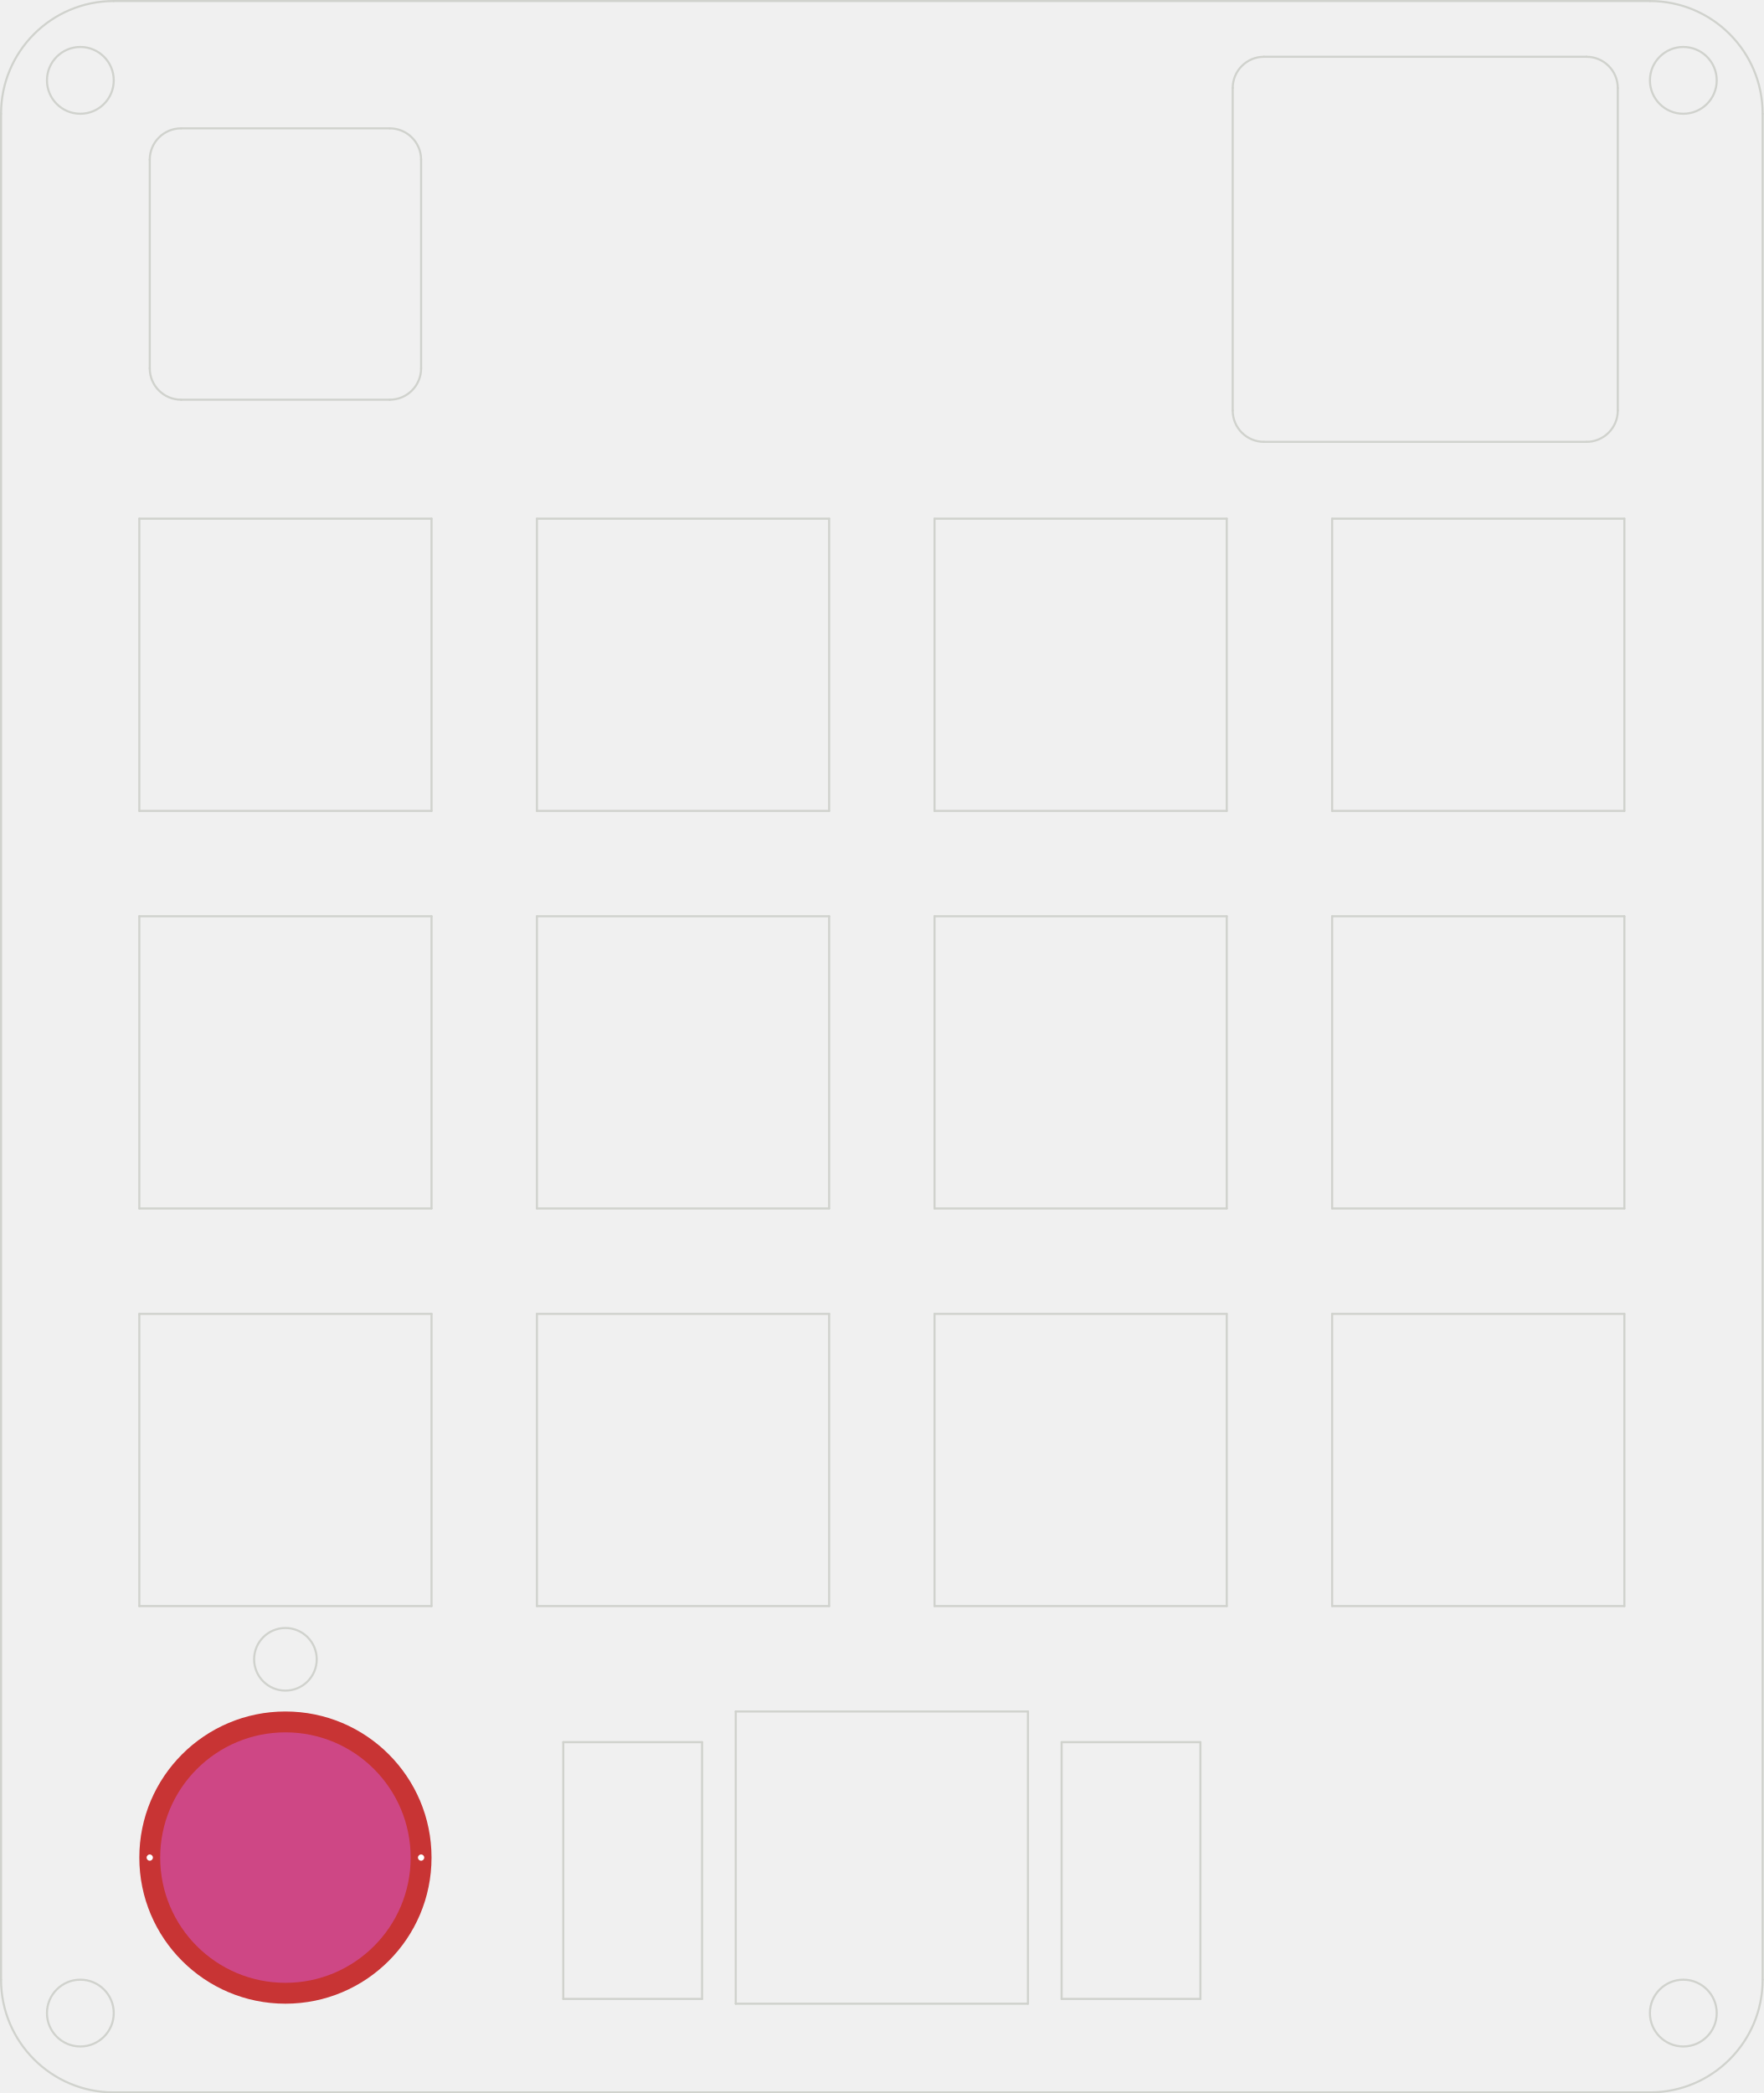
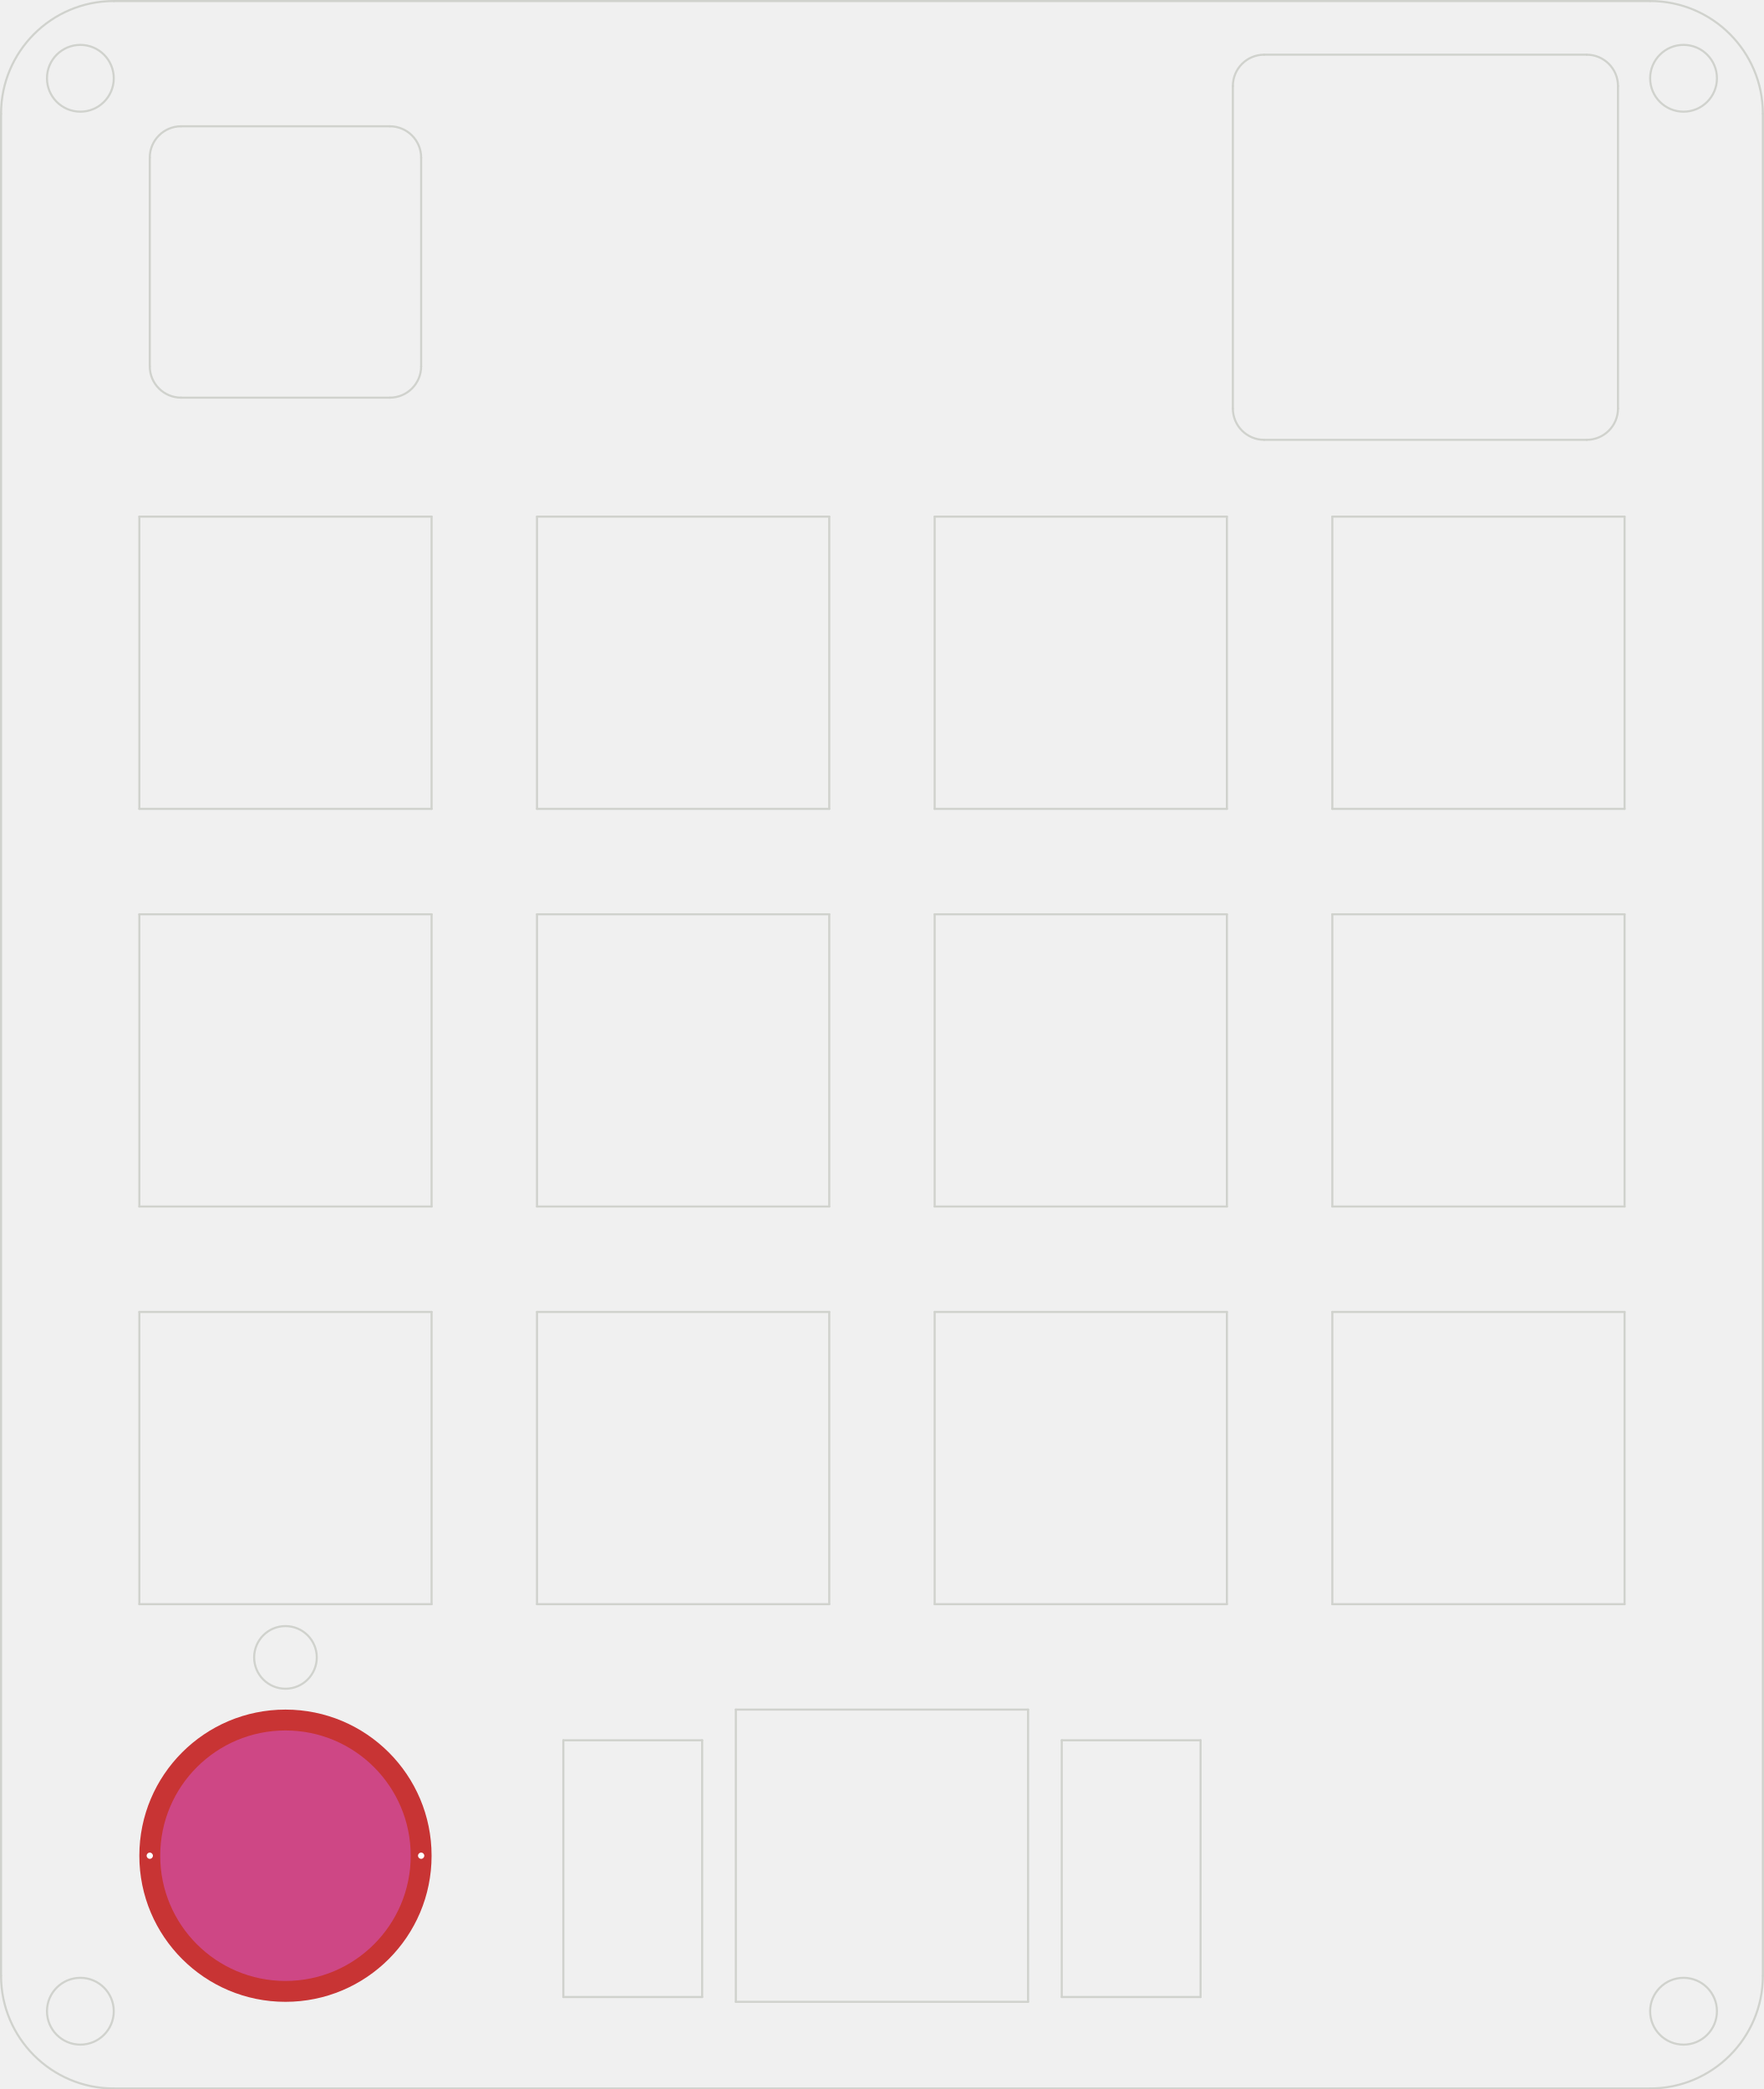
- <svg xmlns="http://www.w3.org/2000/svg" version="1.1" width="84.48mm" height="100.279mm" viewBox="0 0 84.48 100.279">
+ <svg xmlns="http://www.w3.org/2000/svg" version="1.1" width="84.48mm" height="100.076mm" viewBox="0 0 84.48 100.076">
  <g style="fill:#000000; fill-opacity:1;stroke:#000000; stroke-opacity:1; stroke-linecap:round; stroke-linejoin:round;" transform="translate(0 0) scale(1 1)">
</g>
+   <g style="fill:#C83434; fill-opacity:1; stroke:none;">
+     <circle cx="13.675" cy="88.9" r="7" />
+     <circle cx="7.175" cy="88.9" r="0.3" />
+   </g>
+   <g style="fill:#C83434; fill-opacity:1; stroke:none;">
+     <circle cx="20.175" cy="88.9" r="0.3" />
+   </g>
+   <g style="fill:#D864FF; fill-opacity:0.4; stroke:none;">
+     <circle cx="13.675" cy="88.9" r="6" />
+   </g>
  <g style="fill:none;  stroke:#D0D2CD; stroke-width:0.1; stroke-opacity:1;  stroke-linecap:round; stroke-linejoin:round;">
    <path d="M5.45 0.05 L79.05 0.05 " />
    <path d="M84.45 5.45 A5.4 5.4 0.0 0 0 79.05 0.05" />
-     <path d="M84.45 5.45 L84.45 94.85 " />
-     <path d="M79.05 100.25 A5.4 5.4 0.0 0 0 84.45 94.85" />
-     <path d="M79.05 100.25 L5.45 100.25 " />
-     <path d="M0.05 94.85 A5.4 5.4 0.0 0 0 5.45 100.25" />
-     <path d="M0.05 94.85 L0.05 5.45 " />
+     <path d="M84.45 5.45 L84.45 94.65 " />
+     <path d="M79.05 100.05 A5.4 5.4 0.0 0 0 84.45 94.65" />
+     <path d="M79.05 100.05 L5.45 100.05 " />
+     <path d="M0.05 94.65 A5.4 5.4 0.0 0 0 5.45 100.05" />
+     <path d="M0.05 94.65 L0.05 5.45 " />
    <path d="M5.45 0.05 A5.4 5.4 0.0 0 0 0.05 5.45" />
-     <path d="M6.675 24.85 L20.675 24.85 " />
-     <path d="M20.675 24.85 L20.675 38.85 " />
-     <path d="M20.675 38.85 L6.675 38.85 " />
-     <path d="M6.675 38.85 L6.675 24.85 " />
-     <path d="M25.725 24.85 L39.725 24.85 " />
-     <path d="M39.725 24.85 L39.725 38.85 " />
-     <path d="M39.725 38.85 L25.725 38.85 " />
-     <path d="M25.725 38.85 L25.725 24.85 " />
-     <path d="M44.775 24.85 L58.775 24.85 " />
-     <path d="M58.775 24.85 L58.775 38.85 " />
-     <path d="M58.775 38.85 L44.775 38.85 " />
-     <path d="M44.775 38.85 L44.775 24.85 " />
-     <path d="M63.825 24.85 L77.825 24.85 " />
-     <path d="M77.825 24.85 L77.825 38.85 " />
-     <path d="M77.825 38.85 L63.825 38.85 " />
-     <path d="M63.825 38.85 L63.825 24.85 " />
-     <path d="M6.675 43.9 L20.675 43.9 " />
-     <path d="M20.675 43.9 L20.675 57.9 " />
-     <path d="M20.675 57.9 L6.675 57.9 " />
-     <path d="M6.675 57.9 L6.675 43.9 " />
-     <path d="M25.725 43.9 L39.725 43.9 " />
-     <path d="M39.725 43.9 L39.725 57.9 " />
-     <path d="M39.725 57.9 L25.725 57.9 " />
-     <path d="M25.725 57.9 L25.725 43.9 " />
-     <path d="M44.775 43.9 L58.775 43.9 " />
-     <path d="M58.775 43.9 L58.775 57.9 " />
-     <path d="M58.775 57.9 L44.775 57.9 " />
-     <path d="M44.775 57.9 L44.775 43.9 " />
-     <path d="M63.825 43.9 L77.825 43.9 " />
-     <path d="M77.825 43.9 L77.825 57.9 " />
-     <path d="M77.825 57.9 L63.825 57.9 " />
-     <path d="M63.825 57.9 L63.825 43.9 " />
-     <path d="M6.675 62.95 L20.675 62.95 " />
-     <path d="M20.675 62.95 L20.675 76.95 " />
-     <path d="M20.675 76.95 L6.675 76.95 " />
-     <path d="M6.675 76.95 L6.675 62.95 " />
-     <path d="M25.725 62.95 L39.725 62.95 " />
-     <path d="M39.725 62.95 L39.725 76.95 " />
-     <path d="M39.725 76.95 L25.725 76.95 " />
-     <path d="M25.725 76.95 L25.725 62.95 " />
-     <path d="M44.775 62.95 L58.775 62.95 " />
-     <path d="M58.775 62.95 L58.775 76.95 " />
-     <path d="M58.775 76.95 L44.775 76.95 " />
-     <path d="M44.775 76.95 L44.775 62.95 " />
-     <path d="M63.825 62.95 L77.825 62.95 " />
-     <path d="M77.825 62.95 L77.825 76.95 " />
-     <path d="M77.825 76.95 L63.825 76.95 " />
-     <path d="M63.825 76.95 L63.825 62.95 " />
-     <path d="M35.25 82 L49.25 82 " />
-     <path d="M49.25 82 L49.25 96 " />
-     <path d="M49.25 96 L35.25 96 " />
-     <path d="M35.25 96 L35.25 82 " />
-     <path d="M26.987 83.47 L33.637 83.47 " />
-     <path d="M33.637 83.47 L33.637 95.77 " />
-     <path d="M33.637 95.77 L26.987 95.77 " />
-     <path d="M26.987 95.77 L26.987 83.47 " />
-     <path d="M50.863 83.47 L57.513 83.47 " />
-     <path d="M57.513 83.47 L57.513 95.77 " />
-     <path d="M57.513 95.77 L50.863 95.77 " />
-     <path d="M50.863 95.77 L50.863 83.47 " />
-     <path d="M8.675 6.15 L18.675 6.15 " />
-     <path d="M20.175 7.65 A1.5 1.5 0.0 0 0 18.675 6.15" />
-     <path d="M20.175 7.65 L20.175 17.65 " />
-     <path d="M18.675 19.15 A1.5 1.5 0.0 0 0 20.175 17.65" />
-     <path d="M18.675 19.15 L8.675 19.15 " />
-     <path d="M7.175 17.65 A1.5 1.5 0.0 0 0 8.675 19.15" />
-     <path d="M7.175 17.65 L7.175 7.65 " />
-     <path d="M8.675 6.15 A1.5 1.5 0.0 0 0 7.175 7.65" />
-     <path d="M60.56 2.72 L76.01 2.72 " />
-     <path d="M77.51 4.22 A1.5 1.5 0.0 0 0 76.01 2.72" />
-     <path d="M77.51 4.22 L77.51 19.67 " />
-     <path d="M76.01 21.17 A1.5 1.5 0.0 0 0 77.51 19.67" />
-     <path d="M76.01 21.17 L60.56 21.17 " />
-     <path d="M59.06 19.67 A1.5 1.5 0.0 0 0 60.56 21.17" />
-     <path d="M59.06 19.67 L59.06 4.22 " />
-     <path d="M60.56 2.72 A1.5 1.5 0.0 0 0 59.06 4.22" />
-     <circle cx="13.675" cy="79.5" r="1.5" />
-     <circle cx="3.85" cy="3.85" r="1.6" />
-     <circle cx="80.65" cy="3.85" r="1.6" />
-     <circle cx="3.85" cy="96.45" r="1.6" />
-     <circle cx="80.65" cy="96.45" r="1.6" />
-   </g>
-   <g style="fill:#C83434; fill-opacity:1; stroke:none;">
-     <circle cx="13.675" cy="89" r="7" />
-     <circle cx="7.175" cy="89" r="0.3" />
-   </g>
-   <g style="fill:#C83434; fill-opacity:1; stroke:none;">
-     <circle cx="20.175" cy="89" r="0.3" />
-   </g>
-   <g style="fill:#D864FF; fill-opacity:0.4; stroke:none;">
-     <circle cx="13.675" cy="89" r="6" />
+     <path d="M6.675 24.75 L20.675 24.75 " />
+     <path d="M20.675 24.75 L20.675 38.75 " />
+     <path d="M20.675 38.75 L6.675 38.75 " />
+     <path d="M6.675 38.75 L6.675 24.75 " />
+     <path d="M25.725 24.75 L39.725 24.75 " />
+     <path d="M39.725 24.75 L39.725 38.75 " />
+     <path d="M39.725 38.75 L25.725 38.75 " />
+     <path d="M25.725 38.75 L25.725 24.75 " />
+     <path d="M44.775 24.75 L58.775 24.75 " />
+     <path d="M58.775 24.75 L58.775 38.75 " />
+     <path d="M58.775 38.75 L44.775 38.75 " />
+     <path d="M44.775 38.75 L44.775 24.75 " />
+     <path d="M63.825 24.75 L77.825 24.75 " />
+     <path d="M77.825 24.75 L77.825 38.75 " />
+     <path d="M77.825 38.75 L63.825 38.75 " />
+     <path d="M63.825 38.75 L63.825 24.75 " />
+     <path d="M6.675 43.8 L20.675 43.8 " />
+     <path d="M20.675 43.8 L20.675 57.8 " />
+     <path d="M20.675 57.8 L6.675 57.8 " />
+     <path d="M6.675 57.8 L6.675 43.8 " />
+     <path d="M25.725 43.8 L39.725 43.8 " />
+     <path d="M39.725 43.8 L39.725 57.8 " />
+     <path d="M39.725 57.8 L25.725 57.8 " />
+     <path d="M25.725 57.8 L25.725 43.8 " />
+     <path d="M44.775 43.8 L58.775 43.8 " />
+     <path d="M58.775 43.8 L58.775 57.8 " />
+     <path d="M58.775 57.8 L44.775 57.8 " />
+     <path d="M44.775 57.8 L44.775 43.8 " />
+     <path d="M63.825 43.8 L77.825 43.8 " />
+     <path d="M77.825 43.8 L77.825 57.8 " />
+     <path d="M77.825 57.8 L63.825 57.8 " />
+     <path d="M63.825 57.8 L63.825 43.8 " />
+     <path d="M6.675 62.85 L20.675 62.85 " />
+     <path d="M20.675 62.85 L20.675 76.85 " />
+     <path d="M20.675 76.85 L6.675 76.85 " />
+     <path d="M6.675 76.85 L6.675 62.85 " />
+     <path d="M25.725 62.85 L39.725 62.85 " />
+     <path d="M39.725 62.85 L39.725 76.85 " />
+     <path d="M39.725 76.85 L25.725 76.85 " />
+     <path d="M25.725 76.85 L25.725 62.85 " />
+     <path d="M44.775 62.85 L58.775 62.85 " />
+     <path d="M58.775 62.85 L58.775 76.85 " />
+     <path d="M58.775 76.85 L44.775 76.85 " />
+     <path d="M44.775 76.85 L44.775 62.85 " />
+     <path d="M63.825 62.85 L77.825 62.85 " />
+     <path d="M77.825 62.85 L77.825 76.85 " />
+     <path d="M77.825 76.85 L63.825 76.85 " />
+     <path d="M63.825 76.85 L63.825 62.85 " />
+     <path d="M35.25 81.9 L49.25 81.9 " />
+     <path d="M49.25 81.9 L49.25 95.9 " />
+     <path d="M49.25 95.9 L35.25 95.9 " />
+     <path d="M35.25 95.9 L35.25 81.9 " />
+     <path d="M26.987 83.37 L33.637 83.37 " />
+     <path d="M33.637 83.37 L33.637 95.67 " />
+     <path d="M33.637 95.67 L26.987 95.67 " />
+     <path d="M26.987 95.67 L26.987 83.37 " />
+     <path d="M50.863 83.37 L57.513 83.37 " />
+     <path d="M57.513 83.37 L57.513 95.67 " />
+     <path d="M57.513 95.67 L50.863 95.67 " />
+     <path d="M50.863 95.67 L50.863 83.37 " />
+     <path d="M8.675 6.05 L18.675 6.05 " />
+     <path d="M20.175 7.55 A1.5 1.5 0.0 0 0 18.675 6.05" />
+     <path d="M20.175 7.55 L20.175 17.55 " />
+     <path d="M18.675 19.05 A1.5 1.5 0.0 0 0 20.175 17.55" />
+     <path d="M18.675 19.05 L8.675 19.05 " />
+     <path d="M7.175 17.55 A1.5 1.5 0.0 0 0 8.675 19.05" />
+     <path d="M7.175 17.55 L7.175 7.55 " />
+     <path d="M8.675 6.05 A1.5 1.5 0.0 0 0 7.175 7.55" />
+     <path d="M60.56 2.62 L76.01 2.62 " />
+     <path d="M77.51 4.12 A1.5 1.5 0.0 0 0 76.01 2.62" />
+     <path d="M77.51 4.12 L77.51 19.57 " />
+     <path d="M76.01 21.07 A1.5 1.5 0.0 0 0 77.51 19.57" />
+     <path d="M76.01 21.07 L60.56 21.07 " />
+     <path d="M59.06 19.57 A1.5 1.5 0.0 0 0 60.56 21.07" />
+     <path d="M59.06 19.57 L59.06 4.12 " />
+     <path d="M60.56 2.62 A1.5 1.5 0.0 0 0 59.06 4.12" />
+     <circle cx="13.675" cy="79.4" r="1.5" />
+     <circle cx="3.85" cy="3.75" r="1.6" />
+     <circle cx="80.65" cy="3.75" r="1.6" />
+     <circle cx="3.85" cy="96.35" r="1.6" />
+     <circle cx="80.65" cy="96.35" r="1.6" />
  </g>
  <g style="fill:#FFFFFF; fill-opacity:1; stroke:none;">
-     <circle cx="7.175" cy="89" r="0.15" />
+     <circle cx="7.175" cy="88.9" r="0.15" />
  </g>
  <g style="fill:#FFFFFF; fill-opacity:1; stroke:none;">
-     <circle cx="20.175" cy="89" r="0.15" />
+     <circle cx="20.175" cy="88.9" r="0.15" />
  </g>
</svg>
